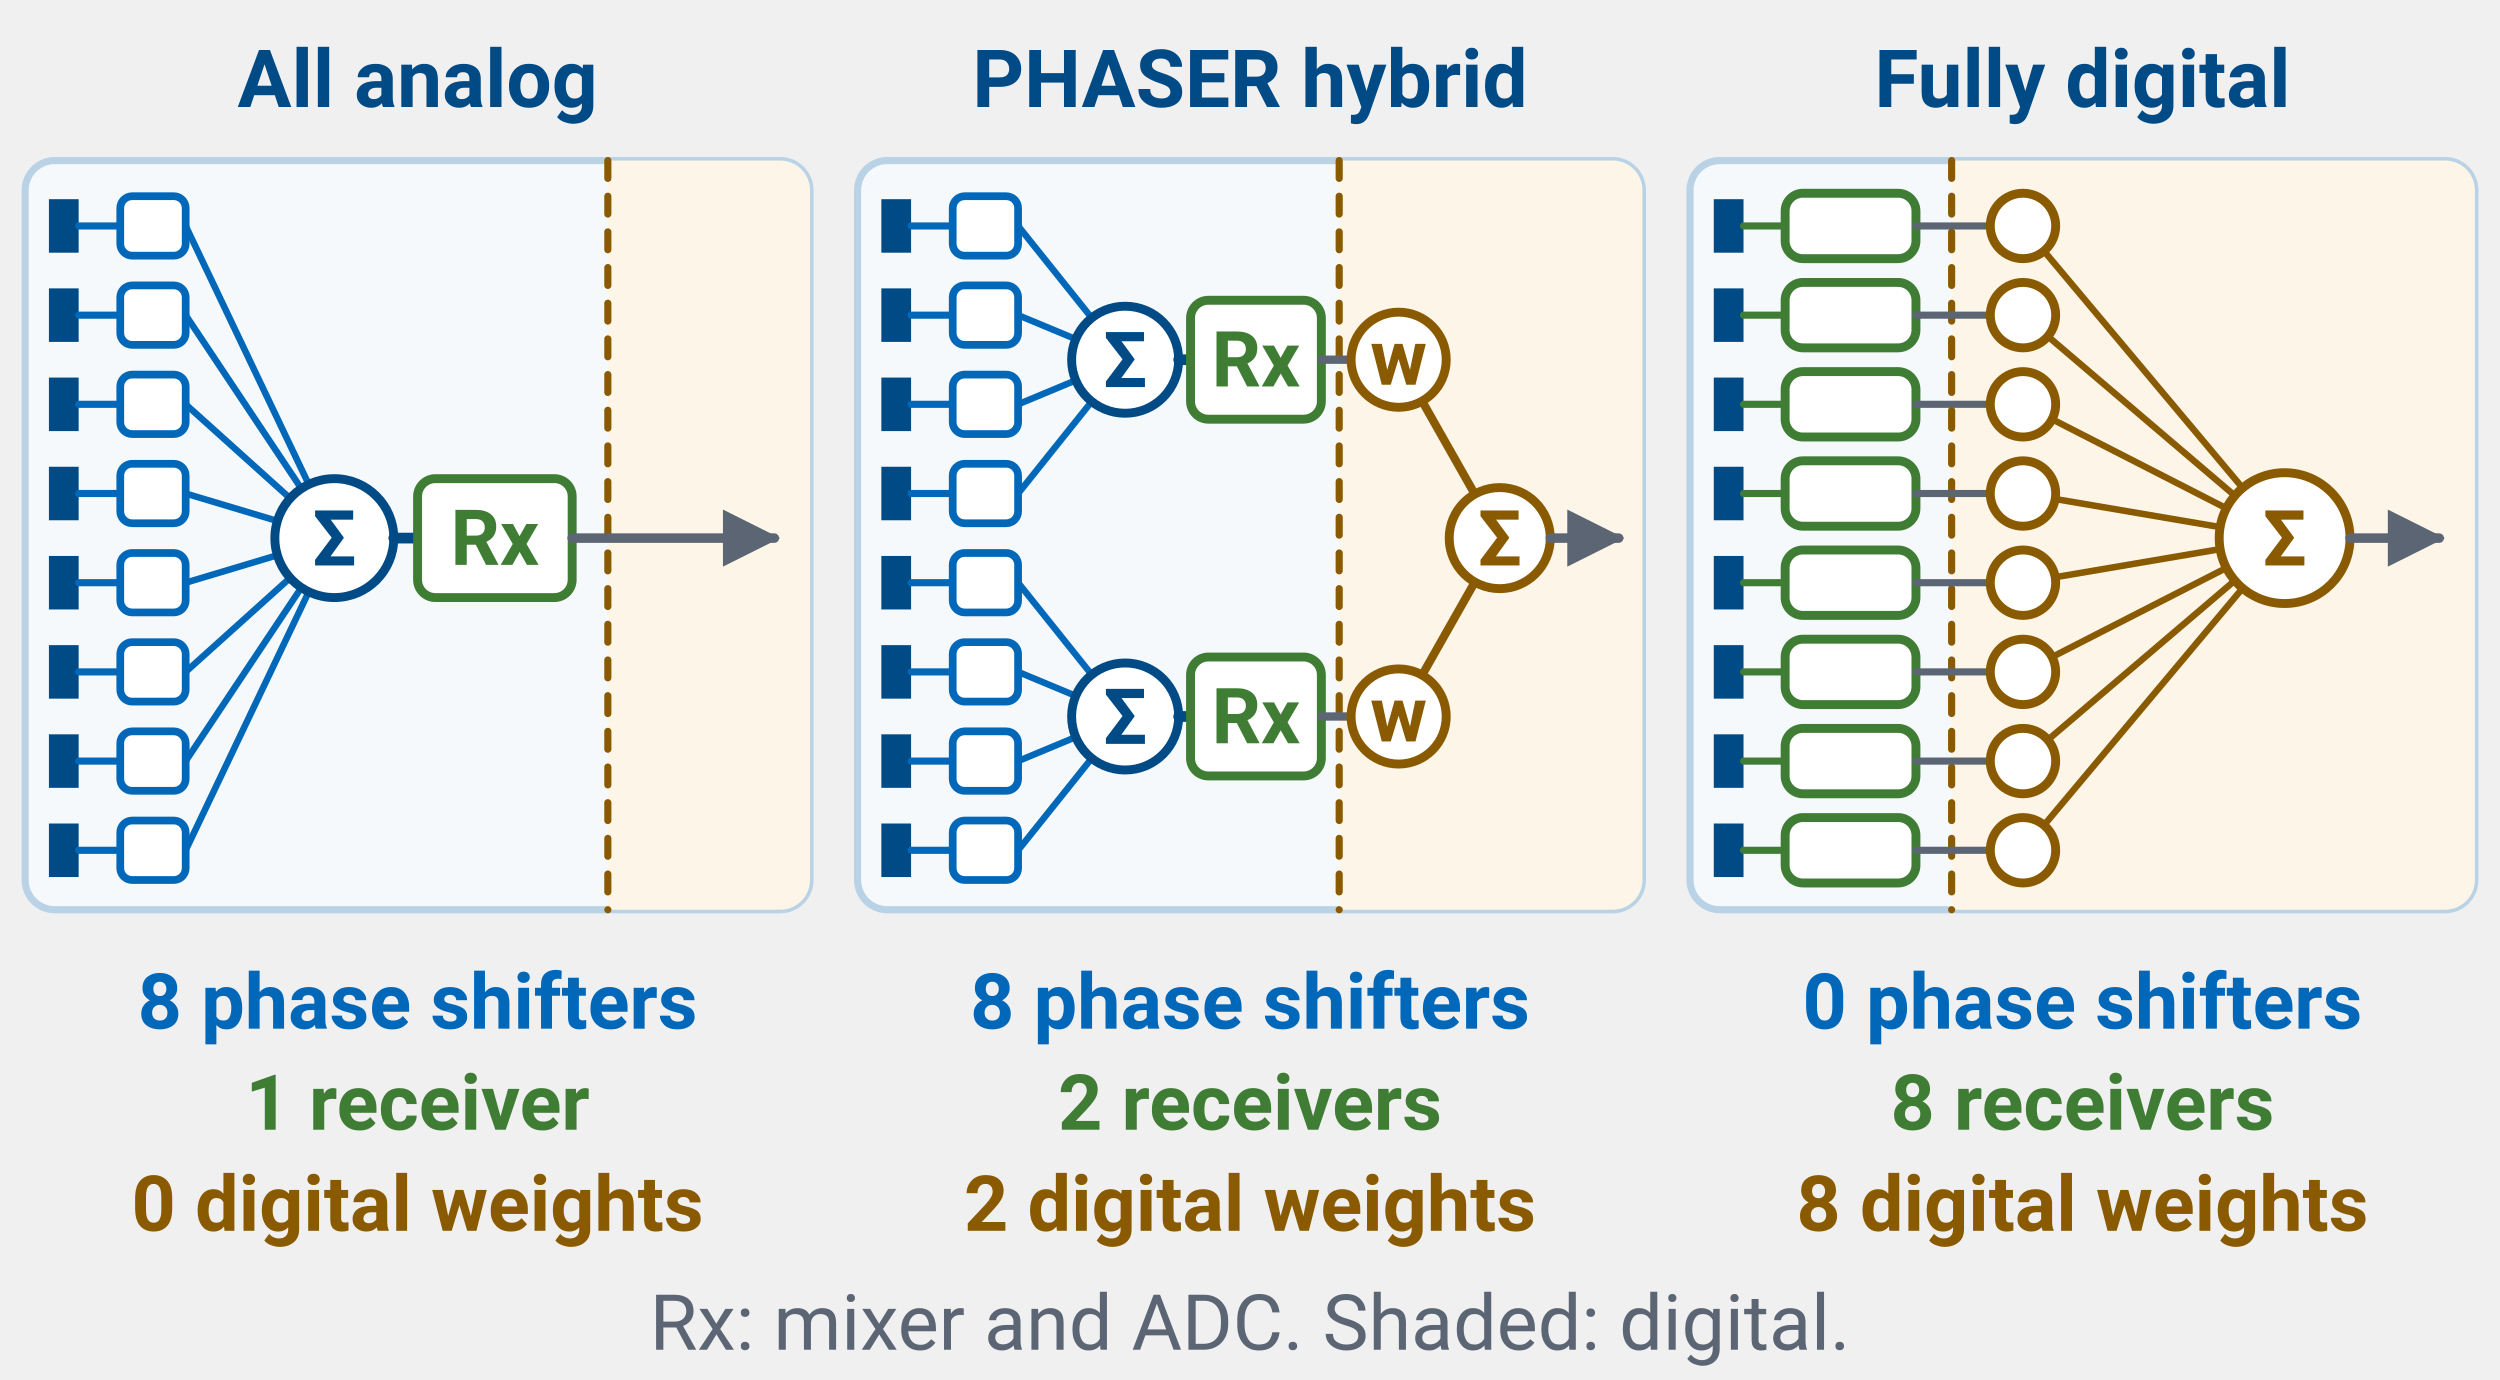
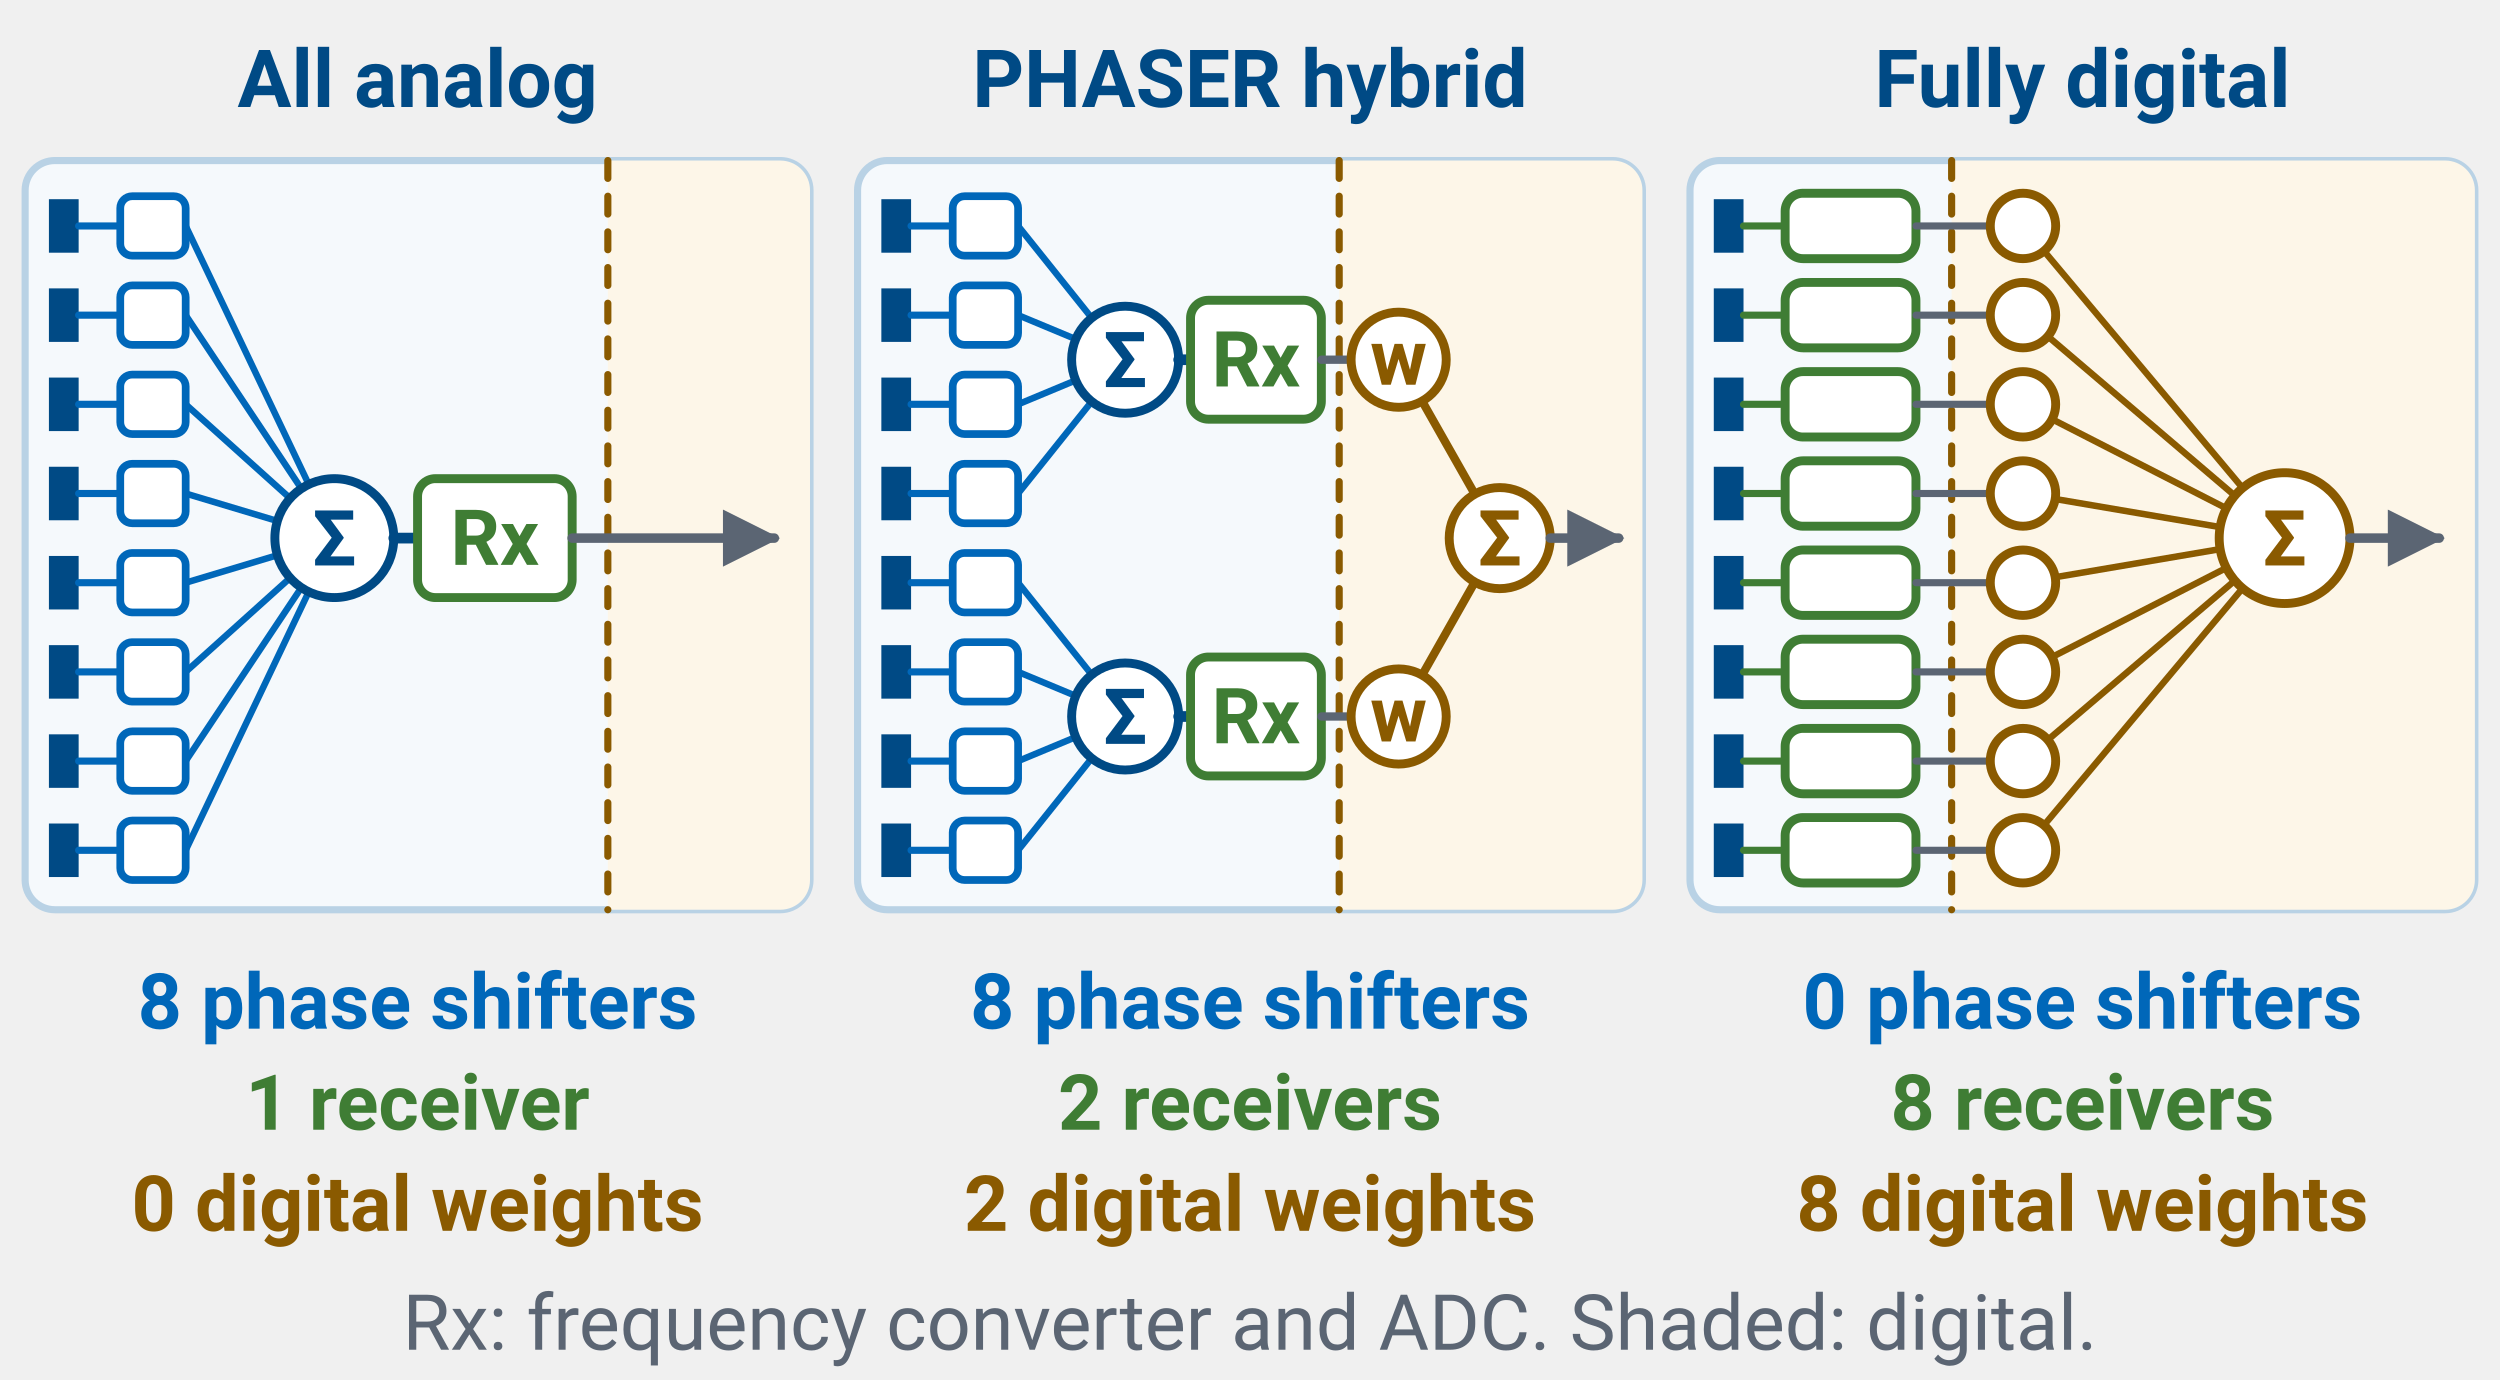
<svg xmlns="http://www.w3.org/2000/svg" viewBox="0 0 420 232" width="560" height="309" role="img" aria-label="Three receive architectures for eight elements: all analog with 8 phase shifters, 1 receiver and no digital weights; the PHASER hybrid with 8 phase shifters, 2 receivers and 2 digital weights; fully digital with no phase shifters, 8 receivers and 8 digital weights. Shading marks the digital side of the ADC.">
  <defs>
    <marker id="hyI" viewBox="0 0 10 10" refX="9" refY="5" markerWidth="6" markerHeight="6" orient="auto-start-reverse">
      <path d="M 0 0 L 10 5 L 0 10 z" fill="#5b6573" />
    </marker>
    <marker id="hyA" viewBox="0 0 10 10" refX="9" refY="5" markerWidth="6" markerHeight="6" orient="auto-start-reverse">
      <path d="M 0 0 L 10 5 L 0 10 z" fill="#8a5a00" />
    </marker>
  </defs>
  <rect x="4.0" y="27.0" width="132.0" height="126.0" rx="5" fill="#f5f9fc" stroke="#b9d2e5" stroke-width="1.2" />
  <path d="M 102.0 27 H 131.0 a 5 5 0 0 1 5 5 V 148 a 5 5 0 0 1 -5 5 H 102.0 z" fill="#fdf6e8" stroke="none" />
  <line x1="102.0" y1="27.0" x2="102.0" y2="153.0" stroke="#8a5a00" stroke-width="1.2" stroke-linecap="round" stroke-dasharray="3 3" />
  <text x="70.0" y="18.0" font-family="'Source Sans Pro', 'Segoe UI', Roboto, Helvetica, Arial, sans-serif" font-size="13.5" fill="#004a85" text-anchor="middle" font-weight="700">All analog</text>
  <rect x="8.0" y="33.5" width="5" height="9" fill="#004a85" />
  <rect x="8.0" y="48.5" width="5" height="9" fill="#004a85" />
  <rect x="8.0" y="63.5" width="5" height="9" fill="#004a85" />
  <rect x="8.0" y="78.5" width="5" height="9" fill="#004a85" />
  <rect x="8.0" y="93.5" width="5" height="9" fill="#004a85" />
  <rect x="8.0" y="108.5" width="5" height="9" fill="#004a85" />
  <rect x="8.0" y="123.5" width="5" height="9" fill="#004a85" />
  <rect x="8.0" y="138.5" width="5" height="9" fill="#004a85" />
  <line x1="13.0" y1="38.0" x2="20.0" y2="38.0" stroke="#0067b9" stroke-width="1.2" stroke-linecap="round" />
  <line x1="31.0" y1="38.0" x2="56.0" y2="90.5" stroke="#0067b9" stroke-width="1.1" stroke-linecap="round" />
  <rect x="20.0" y="33.0" width="11.0" height="10.0" rx="2" fill="#ffffff" stroke="#0067b9" stroke-width="1.3" />
  <line x1="13.0" y1="53.0" x2="20.0" y2="53.0" stroke="#0067b9" stroke-width="1.2" stroke-linecap="round" />
  <line x1="31.0" y1="53.0" x2="56.0" y2="90.5" stroke="#0067b9" stroke-width="1.1" stroke-linecap="round" />
  <rect x="20.0" y="48.0" width="11.0" height="10.0" rx="2" fill="#ffffff" stroke="#0067b9" stroke-width="1.3" />
  <line x1="13.0" y1="68.0" x2="20.0" y2="68.0" stroke="#0067b9" stroke-width="1.2" stroke-linecap="round" />
  <line x1="31.0" y1="68.0" x2="56.0" y2="90.5" stroke="#0067b9" stroke-width="1.1" stroke-linecap="round" />
  <rect x="20.0" y="63.0" width="11.0" height="10.0" rx="2" fill="#ffffff" stroke="#0067b9" stroke-width="1.3" />
  <line x1="13.0" y1="83.0" x2="20.0" y2="83.0" stroke="#0067b9" stroke-width="1.2" stroke-linecap="round" />
  <line x1="31.0" y1="83.0" x2="56.0" y2="90.5" stroke="#0067b9" stroke-width="1.1" stroke-linecap="round" />
  <rect x="20.0" y="78.0" width="11.0" height="10.0" rx="2" fill="#ffffff" stroke="#0067b9" stroke-width="1.3" />
  <line x1="13.0" y1="98.0" x2="20.0" y2="98.0" stroke="#0067b9" stroke-width="1.2" stroke-linecap="round" />
  <line x1="31.0" y1="98.0" x2="56.0" y2="90.5" stroke="#0067b9" stroke-width="1.1" stroke-linecap="round" />
  <rect x="20.0" y="93.0" width="11.0" height="10.0" rx="2" fill="#ffffff" stroke="#0067b9" stroke-width="1.3" />
  <line x1="13.0" y1="113.0" x2="20.0" y2="113.0" stroke="#0067b9" stroke-width="1.2" stroke-linecap="round" />
  <line x1="31.0" y1="113.0" x2="56.0" y2="90.5" stroke="#0067b9" stroke-width="1.1" stroke-linecap="round" />
  <rect x="20.0" y="108.0" width="11.0" height="10.0" rx="2" fill="#ffffff" stroke="#0067b9" stroke-width="1.3" />
  <line x1="13.0" y1="128.0" x2="20.0" y2="128.0" stroke="#0067b9" stroke-width="1.2" stroke-linecap="round" />
  <line x1="31.0" y1="128.0" x2="56.0" y2="90.5" stroke="#0067b9" stroke-width="1.1" stroke-linecap="round" />
  <rect x="20.0" y="123.0" width="11.0" height="10.0" rx="2" fill="#ffffff" stroke="#0067b9" stroke-width="1.3" />
  <line x1="13.0" y1="143.0" x2="20.0" y2="143.0" stroke="#0067b9" stroke-width="1.2" stroke-linecap="round" />
  <line x1="31.0" y1="143.0" x2="56.0" y2="90.5" stroke="#0067b9" stroke-width="1.1" stroke-linecap="round" />
  <rect x="20.0" y="138.0" width="11.0" height="10.0" rx="2" fill="#ffffff" stroke="#0067b9" stroke-width="1.3" />
  <circle cx="56.0" cy="90.5" r="10" fill="#ffffff" stroke="#004a85" stroke-width="1.5" />
  <text x="56.0" y="95.1" font-family="'Source Sans Pro', 'Segoe UI', Roboto, Helvetica, Arial, sans-serif" font-size="13" fill="#004a85" text-anchor="middle" font-weight="700">Σ</text>
  <line x1="66.0" y1="90.5" x2="70.0" y2="90.5" stroke="#004a85" stroke-width="1.8" stroke-linecap="round" />
  <rect x="70.0" y="80.5" width="26.0" height="20.0" rx="3" fill="#ffffff" stroke="#3f7d34" stroke-width="1.5" />
  <text x="83.0" y="95.0" font-family="'Source Sans Pro', 'Segoe UI', Roboto, Helvetica, Arial, sans-serif" font-size="13" fill="#3f7d34" text-anchor="middle" font-weight="700">Rx</text>
  <line x1="96.0" y1="90.5" x2="130.0" y2="90.5" stroke="#5b6573" stroke-width="1.6" stroke-linecap="round" marker-end="url(#hyI)" />
  <text x="70.0" y="173.0" font-family="'Source Sans Pro', 'Segoe UI', Roboto, Helvetica, Arial, sans-serif" font-size="13" fill="#0067b9" text-anchor="middle" font-weight="600">8 phase shifters</text>
  <text x="70.0" y="190.0" font-family="'Source Sans Pro', 'Segoe UI', Roboto, Helvetica, Arial, sans-serif" font-size="13" fill="#3f7d34" text-anchor="middle" font-weight="600">1 receiver</text>
  <text x="70.0" y="207.0" font-family="'Source Sans Pro', 'Segoe UI', Roboto, Helvetica, Arial, sans-serif" font-size="13" fill="#8a5a00" text-anchor="middle" font-weight="600">0 digital weights</text>
  <rect x="144.0" y="27.0" width="132.0" height="126.0" rx="5" fill="#f5f9fc" stroke="#b9d2e5" stroke-width="1.2" />
  <path d="M 225.0 27 H 271.0 a 5 5 0 0 1 5 5 V 148 a 5 5 0 0 1 -5 5 H 225.0 z" fill="#fdf6e8" stroke="none" />
  <line x1="225.0" y1="27.0" x2="225.0" y2="153.0" stroke="#8a5a00" stroke-width="1.2" stroke-linecap="round" stroke-dasharray="3 3" />
  <text x="210.0" y="18.0" font-family="'Source Sans Pro', 'Segoe UI', Roboto, Helvetica, Arial, sans-serif" font-size="13.5" fill="#004a85" text-anchor="middle" font-weight="700">PHASER hybrid</text>
  <rect x="148.0" y="33.5" width="5" height="9" fill="#004a85" />
  <rect x="148.0" y="48.5" width="5" height="9" fill="#004a85" />
  <rect x="148.0" y="63.5" width="5" height="9" fill="#004a85" />
  <rect x="148.0" y="78.5" width="5" height="9" fill="#004a85" />
  <rect x="148.0" y="93.5" width="5" height="9" fill="#004a85" />
  <rect x="148.0" y="108.5" width="5" height="9" fill="#004a85" />
  <rect x="148.0" y="123.5" width="5" height="9" fill="#004a85" />
  <rect x="148.0" y="138.5" width="5" height="9" fill="#004a85" />
  <line x1="153.0" y1="38.0" x2="160.0" y2="38.0" stroke="#0067b9" stroke-width="1.2" stroke-linecap="round" />
  <line x1="171.0" y1="38.0" x2="189.0" y2="60.5" stroke="#0067b9" stroke-width="1.1" stroke-linecap="round" />
  <rect x="160.0" y="33.0" width="11.0" height="10.0" rx="2" fill="#ffffff" stroke="#0067b9" stroke-width="1.3" />
  <line x1="153.0" y1="53.0" x2="160.0" y2="53.0" stroke="#0067b9" stroke-width="1.2" stroke-linecap="round" />
  <line x1="171.0" y1="53.0" x2="189.0" y2="60.5" stroke="#0067b9" stroke-width="1.1" stroke-linecap="round" />
  <rect x="160.0" y="48.0" width="11.0" height="10.0" rx="2" fill="#ffffff" stroke="#0067b9" stroke-width="1.3" />
  <line x1="153.0" y1="68.0" x2="160.0" y2="68.0" stroke="#0067b9" stroke-width="1.2" stroke-linecap="round" />
  <line x1="171.0" y1="68.0" x2="189.0" y2="60.5" stroke="#0067b9" stroke-width="1.1" stroke-linecap="round" />
  <rect x="160.0" y="63.0" width="11.0" height="10.0" rx="2" fill="#ffffff" stroke="#0067b9" stroke-width="1.3" />
  <line x1="153.0" y1="83.0" x2="160.0" y2="83.0" stroke="#0067b9" stroke-width="1.2" stroke-linecap="round" />
  <line x1="171.0" y1="83.0" x2="189.0" y2="60.5" stroke="#0067b9" stroke-width="1.1" stroke-linecap="round" />
  <rect x="160.0" y="78.0" width="11.0" height="10.0" rx="2" fill="#ffffff" stroke="#0067b9" stroke-width="1.3" />
  <line x1="153.0" y1="98.0" x2="160.0" y2="98.0" stroke="#0067b9" stroke-width="1.2" stroke-linecap="round" />
  <line x1="171.0" y1="98.0" x2="189.0" y2="120.5" stroke="#0067b9" stroke-width="1.1" stroke-linecap="round" />
  <rect x="160.0" y="93.0" width="11.0" height="10.0" rx="2" fill="#ffffff" stroke="#0067b9" stroke-width="1.3" />
  <line x1="153.0" y1="113.0" x2="160.0" y2="113.0" stroke="#0067b9" stroke-width="1.2" stroke-linecap="round" />
  <line x1="171.0" y1="113.0" x2="189.0" y2="120.5" stroke="#0067b9" stroke-width="1.1" stroke-linecap="round" />
  <rect x="160.0" y="108.0" width="11.0" height="10.0" rx="2" fill="#ffffff" stroke="#0067b9" stroke-width="1.3" />
  <line x1="153.0" y1="128.0" x2="160.0" y2="128.0" stroke="#0067b9" stroke-width="1.2" stroke-linecap="round" />
  <line x1="171.0" y1="128.0" x2="189.0" y2="120.5" stroke="#0067b9" stroke-width="1.1" stroke-linecap="round" />
  <rect x="160.0" y="123.0" width="11.0" height="10.0" rx="2" fill="#ffffff" stroke="#0067b9" stroke-width="1.3" />
  <line x1="153.0" y1="143.0" x2="160.0" y2="143.0" stroke="#0067b9" stroke-width="1.2" stroke-linecap="round" />
  <line x1="171.0" y1="143.0" x2="189.0" y2="120.5" stroke="#0067b9" stroke-width="1.1" stroke-linecap="round" />
  <rect x="160.0" y="138.0" width="11.0" height="10.0" rx="2" fill="#ffffff" stroke="#0067b9" stroke-width="1.3" />
  <circle cx="189.0" cy="60.5" r="9" fill="#ffffff" stroke="#004a85" stroke-width="1.5" />
  <text x="189.0" y="65.1" font-family="'Source Sans Pro', 'Segoe UI', Roboto, Helvetica, Arial, sans-serif" font-size="13" fill="#004a85" text-anchor="middle" font-weight="700">Σ</text>
  <line x1="198.0" y1="60.5" x2="200.0" y2="60.5" stroke="#004a85" stroke-width="1.8" stroke-linecap="round" />
  <rect x="200.0" y="50.5" width="22.0" height="20.0" rx="3" fill="#ffffff" stroke="#3f7d34" stroke-width="1.5" />
  <text x="211.0" y="65.0" font-family="'Source Sans Pro', 'Segoe UI', Roboto, Helvetica, Arial, sans-serif" font-size="13" fill="#3f7d34" text-anchor="middle" font-weight="700">Rx</text>
  <line x1="222.0" y1="60.5" x2="227.0" y2="60.5" stroke="#5b6573" stroke-width="1.4" stroke-linecap="round" />
  <line x1="235.0" y1="60.5" x2="252.0" y2="90.5" stroke="#8a5a00" stroke-width="1.4" stroke-linecap="round" />
  <circle cx="235.0" cy="60.5" r="8" fill="#ffffff" stroke="#8a5a00" stroke-width="1.5" />
  <text x="235.0" y="64.7" font-family="'Source Sans Pro', 'Segoe UI', Roboto, Helvetica, Arial, sans-serif" font-size="13" fill="#8a5a00" text-anchor="middle" font-weight="700">w</text>
  <circle cx="189.0" cy="120.5" r="9" fill="#ffffff" stroke="#004a85" stroke-width="1.5" />
  <text x="189.0" y="125.1" font-family="'Source Sans Pro', 'Segoe UI', Roboto, Helvetica, Arial, sans-serif" font-size="13" fill="#004a85" text-anchor="middle" font-weight="700">Σ</text>
  <line x1="198.0" y1="120.5" x2="200.0" y2="120.5" stroke="#004a85" stroke-width="1.8" stroke-linecap="round" />
  <rect x="200.0" y="110.5" width="22.0" height="20.0" rx="3" fill="#ffffff" stroke="#3f7d34" stroke-width="1.5" />
  <text x="211.0" y="125.0" font-family="'Source Sans Pro', 'Segoe UI', Roboto, Helvetica, Arial, sans-serif" font-size="13" fill="#3f7d34" text-anchor="middle" font-weight="700">Rx</text>
  <line x1="222.0" y1="120.5" x2="227.0" y2="120.5" stroke="#5b6573" stroke-width="1.4" stroke-linecap="round" />
  <line x1="235.0" y1="120.5" x2="252.0" y2="90.5" stroke="#8a5a00" stroke-width="1.4" stroke-linecap="round" />
  <circle cx="235.0" cy="120.5" r="8" fill="#ffffff" stroke="#8a5a00" stroke-width="1.5" />
  <text x="235.0" y="124.7" font-family="'Source Sans Pro', 'Segoe UI', Roboto, Helvetica, Arial, sans-serif" font-size="13" fill="#8a5a00" text-anchor="middle" font-weight="700">w</text>
  <circle cx="252.0" cy="90.5" r="8.5" fill="#ffffff" stroke="#8a5a00" stroke-width="1.5" />
  <text x="252.0" y="95.1" font-family="'Source Sans Pro', 'Segoe UI', Roboto, Helvetica, Arial, sans-serif" font-size="13" fill="#8a5a00" text-anchor="middle" font-weight="700">Σ</text>
  <line x1="260.5" y1="90.5" x2="272.0" y2="90.5" stroke="#5b6573" stroke-width="1.6" stroke-linecap="round" marker-end="url(#hyI)" />
  <text x="210.0" y="173.0" font-family="'Source Sans Pro', 'Segoe UI', Roboto, Helvetica, Arial, sans-serif" font-size="13" fill="#0067b9" text-anchor="middle" font-weight="600">8 phase shifters</text>
  <text x="210.0" y="190.0" font-family="'Source Sans Pro', 'Segoe UI', Roboto, Helvetica, Arial, sans-serif" font-size="13" fill="#3f7d34" text-anchor="middle" font-weight="600">2 receivers</text>
  <text x="210.0" y="207.0" font-family="'Source Sans Pro', 'Segoe UI', Roboto, Helvetica, Arial, sans-serif" font-size="13" fill="#8a5a00" text-anchor="middle" font-weight="600">2 digital weights</text>
  <rect x="284.0" y="27.0" width="132.0" height="126.0" rx="5" fill="#f5f9fc" stroke="#b9d2e5" stroke-width="1.2" />
  <path d="M 328.0 27 H 411.0 a 5 5 0 0 1 5 5 V 148 a 5 5 0 0 1 -5 5 H 328.0 z" fill="#fdf6e8" stroke="none" />
  <line x1="328.0" y1="27.0" x2="328.0" y2="153.0" stroke="#8a5a00" stroke-width="1.2" stroke-linecap="round" stroke-dasharray="3 3" />
  <text x="350.0" y="18.0" font-family="'Source Sans Pro', 'Segoe UI', Roboto, Helvetica, Arial, sans-serif" font-size="13.5" fill="#004a85" text-anchor="middle" font-weight="700">Fully digital</text>
  <rect x="288.0" y="33.5" width="5" height="9" fill="#004a85" />
  <rect x="288.0" y="48.5" width="5" height="9" fill="#004a85" />
  <rect x="288.0" y="63.5" width="5" height="9" fill="#004a85" />
  <rect x="288.0" y="78.5" width="5" height="9" fill="#004a85" />
  <rect x="288.0" y="93.5" width="5" height="9" fill="#004a85" />
  <rect x="288.0" y="108.5" width="5" height="9" fill="#004a85" />
  <rect x="288.0" y="123.5" width="5" height="9" fill="#004a85" />
  <rect x="288.0" y="138.5" width="5" height="9" fill="#004a85" />
  <line x1="293.0" y1="38.0" x2="300.0" y2="38.0" stroke="#3f7d34" stroke-width="1.2" stroke-linecap="round" />
  <rect x="300.0" y="32.5" width="22.0" height="11.0" rx="3" fill="#ffffff" stroke="#3f7d34" stroke-width="1.5" />
  <line x1="322.0" y1="38.0" x2="334.5" y2="38.0" stroke="#5b6573" stroke-width="1.2" stroke-linecap="round" />
  <line x1="340.0" y1="38.0" x2="384.0" y2="90.5" stroke="#8a5a00" stroke-width="1.1" stroke-linecap="round" />
  <circle cx="340.0" cy="38.0" r="5.5" fill="#ffffff" stroke="#8a5a00" stroke-width="1.5" />
  <line x1="293.0" y1="53.0" x2="300.0" y2="53.0" stroke="#3f7d34" stroke-width="1.2" stroke-linecap="round" />
  <rect x="300.0" y="47.5" width="22.0" height="11.0" rx="3" fill="#ffffff" stroke="#3f7d34" stroke-width="1.5" />
  <line x1="322.0" y1="53.0" x2="334.5" y2="53.0" stroke="#5b6573" stroke-width="1.2" stroke-linecap="round" />
  <line x1="340.0" y1="53.0" x2="384.0" y2="90.5" stroke="#8a5a00" stroke-width="1.1" stroke-linecap="round" />
  <circle cx="340.0" cy="53.0" r="5.5" fill="#ffffff" stroke="#8a5a00" stroke-width="1.5" />
  <line x1="293.0" y1="68.0" x2="300.0" y2="68.0" stroke="#3f7d34" stroke-width="1.2" stroke-linecap="round" />
  <rect x="300.0" y="62.5" width="22.0" height="11.0" rx="3" fill="#ffffff" stroke="#3f7d34" stroke-width="1.5" />
  <line x1="322.0" y1="68.0" x2="334.5" y2="68.0" stroke="#5b6573" stroke-width="1.2" stroke-linecap="round" />
  <line x1="340.0" y1="68.0" x2="384.0" y2="90.5" stroke="#8a5a00" stroke-width="1.1" stroke-linecap="round" />
  <circle cx="340.0" cy="68.0" r="5.5" fill="#ffffff" stroke="#8a5a00" stroke-width="1.5" />
  <line x1="293.0" y1="83.0" x2="300.0" y2="83.0" stroke="#3f7d34" stroke-width="1.2" stroke-linecap="round" />
  <rect x="300.0" y="77.5" width="22.0" height="11.0" rx="3" fill="#ffffff" stroke="#3f7d34" stroke-width="1.5" />
  <line x1="322.0" y1="83.0" x2="334.5" y2="83.0" stroke="#5b6573" stroke-width="1.2" stroke-linecap="round" />
  <line x1="340.0" y1="83.0" x2="384.0" y2="90.5" stroke="#8a5a00" stroke-width="1.1" stroke-linecap="round" />
  <circle cx="340.0" cy="83.0" r="5.5" fill="#ffffff" stroke="#8a5a00" stroke-width="1.5" />
  <line x1="293.0" y1="98.0" x2="300.0" y2="98.0" stroke="#3f7d34" stroke-width="1.2" stroke-linecap="round" />
  <rect x="300.0" y="92.5" width="22.0" height="11.0" rx="3" fill="#ffffff" stroke="#3f7d34" stroke-width="1.5" />
  <line x1="322.0" y1="98.0" x2="334.5" y2="98.0" stroke="#5b6573" stroke-width="1.2" stroke-linecap="round" />
  <line x1="340.0" y1="98.0" x2="384.0" y2="90.5" stroke="#8a5a00" stroke-width="1.1" stroke-linecap="round" />
  <circle cx="340.0" cy="98.0" r="5.5" fill="#ffffff" stroke="#8a5a00" stroke-width="1.5" />
  <line x1="293.0" y1="113.0" x2="300.0" y2="113.0" stroke="#3f7d34" stroke-width="1.2" stroke-linecap="round" />
  <rect x="300.0" y="107.5" width="22.0" height="11.0" rx="3" fill="#ffffff" stroke="#3f7d34" stroke-width="1.5" />
  <line x1="322.0" y1="113.0" x2="334.5" y2="113.0" stroke="#5b6573" stroke-width="1.2" stroke-linecap="round" />
  <line x1="340.0" y1="113.0" x2="384.0" y2="90.5" stroke="#8a5a00" stroke-width="1.1" stroke-linecap="round" />
  <circle cx="340.0" cy="113.0" r="5.5" fill="#ffffff" stroke="#8a5a00" stroke-width="1.5" />
  <line x1="293.0" y1="128.0" x2="300.0" y2="128.0" stroke="#3f7d34" stroke-width="1.2" stroke-linecap="round" />
  <rect x="300.0" y="122.5" width="22.0" height="11.0" rx="3" fill="#ffffff" stroke="#3f7d34" stroke-width="1.5" />
  <line x1="322.0" y1="128.0" x2="334.5" y2="128.0" stroke="#5b6573" stroke-width="1.2" stroke-linecap="round" />
  <line x1="340.0" y1="128.0" x2="384.0" y2="90.5" stroke="#8a5a00" stroke-width="1.1" stroke-linecap="round" />
  <circle cx="340.0" cy="128.0" r="5.5" fill="#ffffff" stroke="#8a5a00" stroke-width="1.5" />
  <line x1="293.0" y1="143.0" x2="300.0" y2="143.0" stroke="#3f7d34" stroke-width="1.2" stroke-linecap="round" />
  <rect x="300.0" y="137.5" width="22.0" height="11.0" rx="3" fill="#ffffff" stroke="#3f7d34" stroke-width="1.5" />
  <line x1="322.0" y1="143.0" x2="334.5" y2="143.0" stroke="#5b6573" stroke-width="1.2" stroke-linecap="round" />
  <line x1="340.0" y1="143.0" x2="384.0" y2="90.5" stroke="#8a5a00" stroke-width="1.1" stroke-linecap="round" />
  <circle cx="340.0" cy="143.0" r="5.5" fill="#ffffff" stroke="#8a5a00" stroke-width="1.5" />
  <circle cx="384.0" cy="90.5" r="11" fill="#ffffff" stroke="#8a5a00" stroke-width="1.5" />
  <text x="384.0" y="95.1" font-family="'Source Sans Pro', 'Segoe UI', Roboto, Helvetica, Arial, sans-serif" font-size="13" fill="#8a5a00" text-anchor="middle" font-weight="700">Σ</text>
  <line x1="395.0" y1="90.5" x2="410.0" y2="90.5" stroke="#5b6573" stroke-width="1.6" stroke-linecap="round" marker-end="url(#hyI)" />
  <text x="350.0" y="173.0" font-family="'Source Sans Pro', 'Segoe UI', Roboto, Helvetica, Arial, sans-serif" font-size="13" fill="#0067b9" text-anchor="middle" font-weight="600">0 phase shifters</text>
  <text x="350.0" y="190.0" font-family="'Source Sans Pro', 'Segoe UI', Roboto, Helvetica, Arial, sans-serif" font-size="13" fill="#3f7d34" text-anchor="middle" font-weight="600">8 receivers</text>
  <text x="350.0" y="207.0" font-family="'Source Sans Pro', 'Segoe UI', Roboto, Helvetica, Arial, sans-serif" font-size="13" fill="#8a5a00" text-anchor="middle" font-weight="600">8 digital weights</text>
-   <text x="210.0" y="227.0" font-family="'Source Sans Pro', 'Segoe UI', Roboto, Helvetica, Arial, sans-serif" font-size="13" fill="#5b6573" text-anchor="middle" font-weight="400">Rx: mixer and ADC. Shaded: digital.</text>
+   <text x="210.0" y="227.0" font-family="'Source Sans Pro', 'Segoe UI', Roboto, Helvetica, Arial, sans-serif" font-size="13" fill="#5b6573" text-anchor="middle" font-weight="400">Rx: frequency converter and ADC. Shaded: digital.</text>
</svg>
